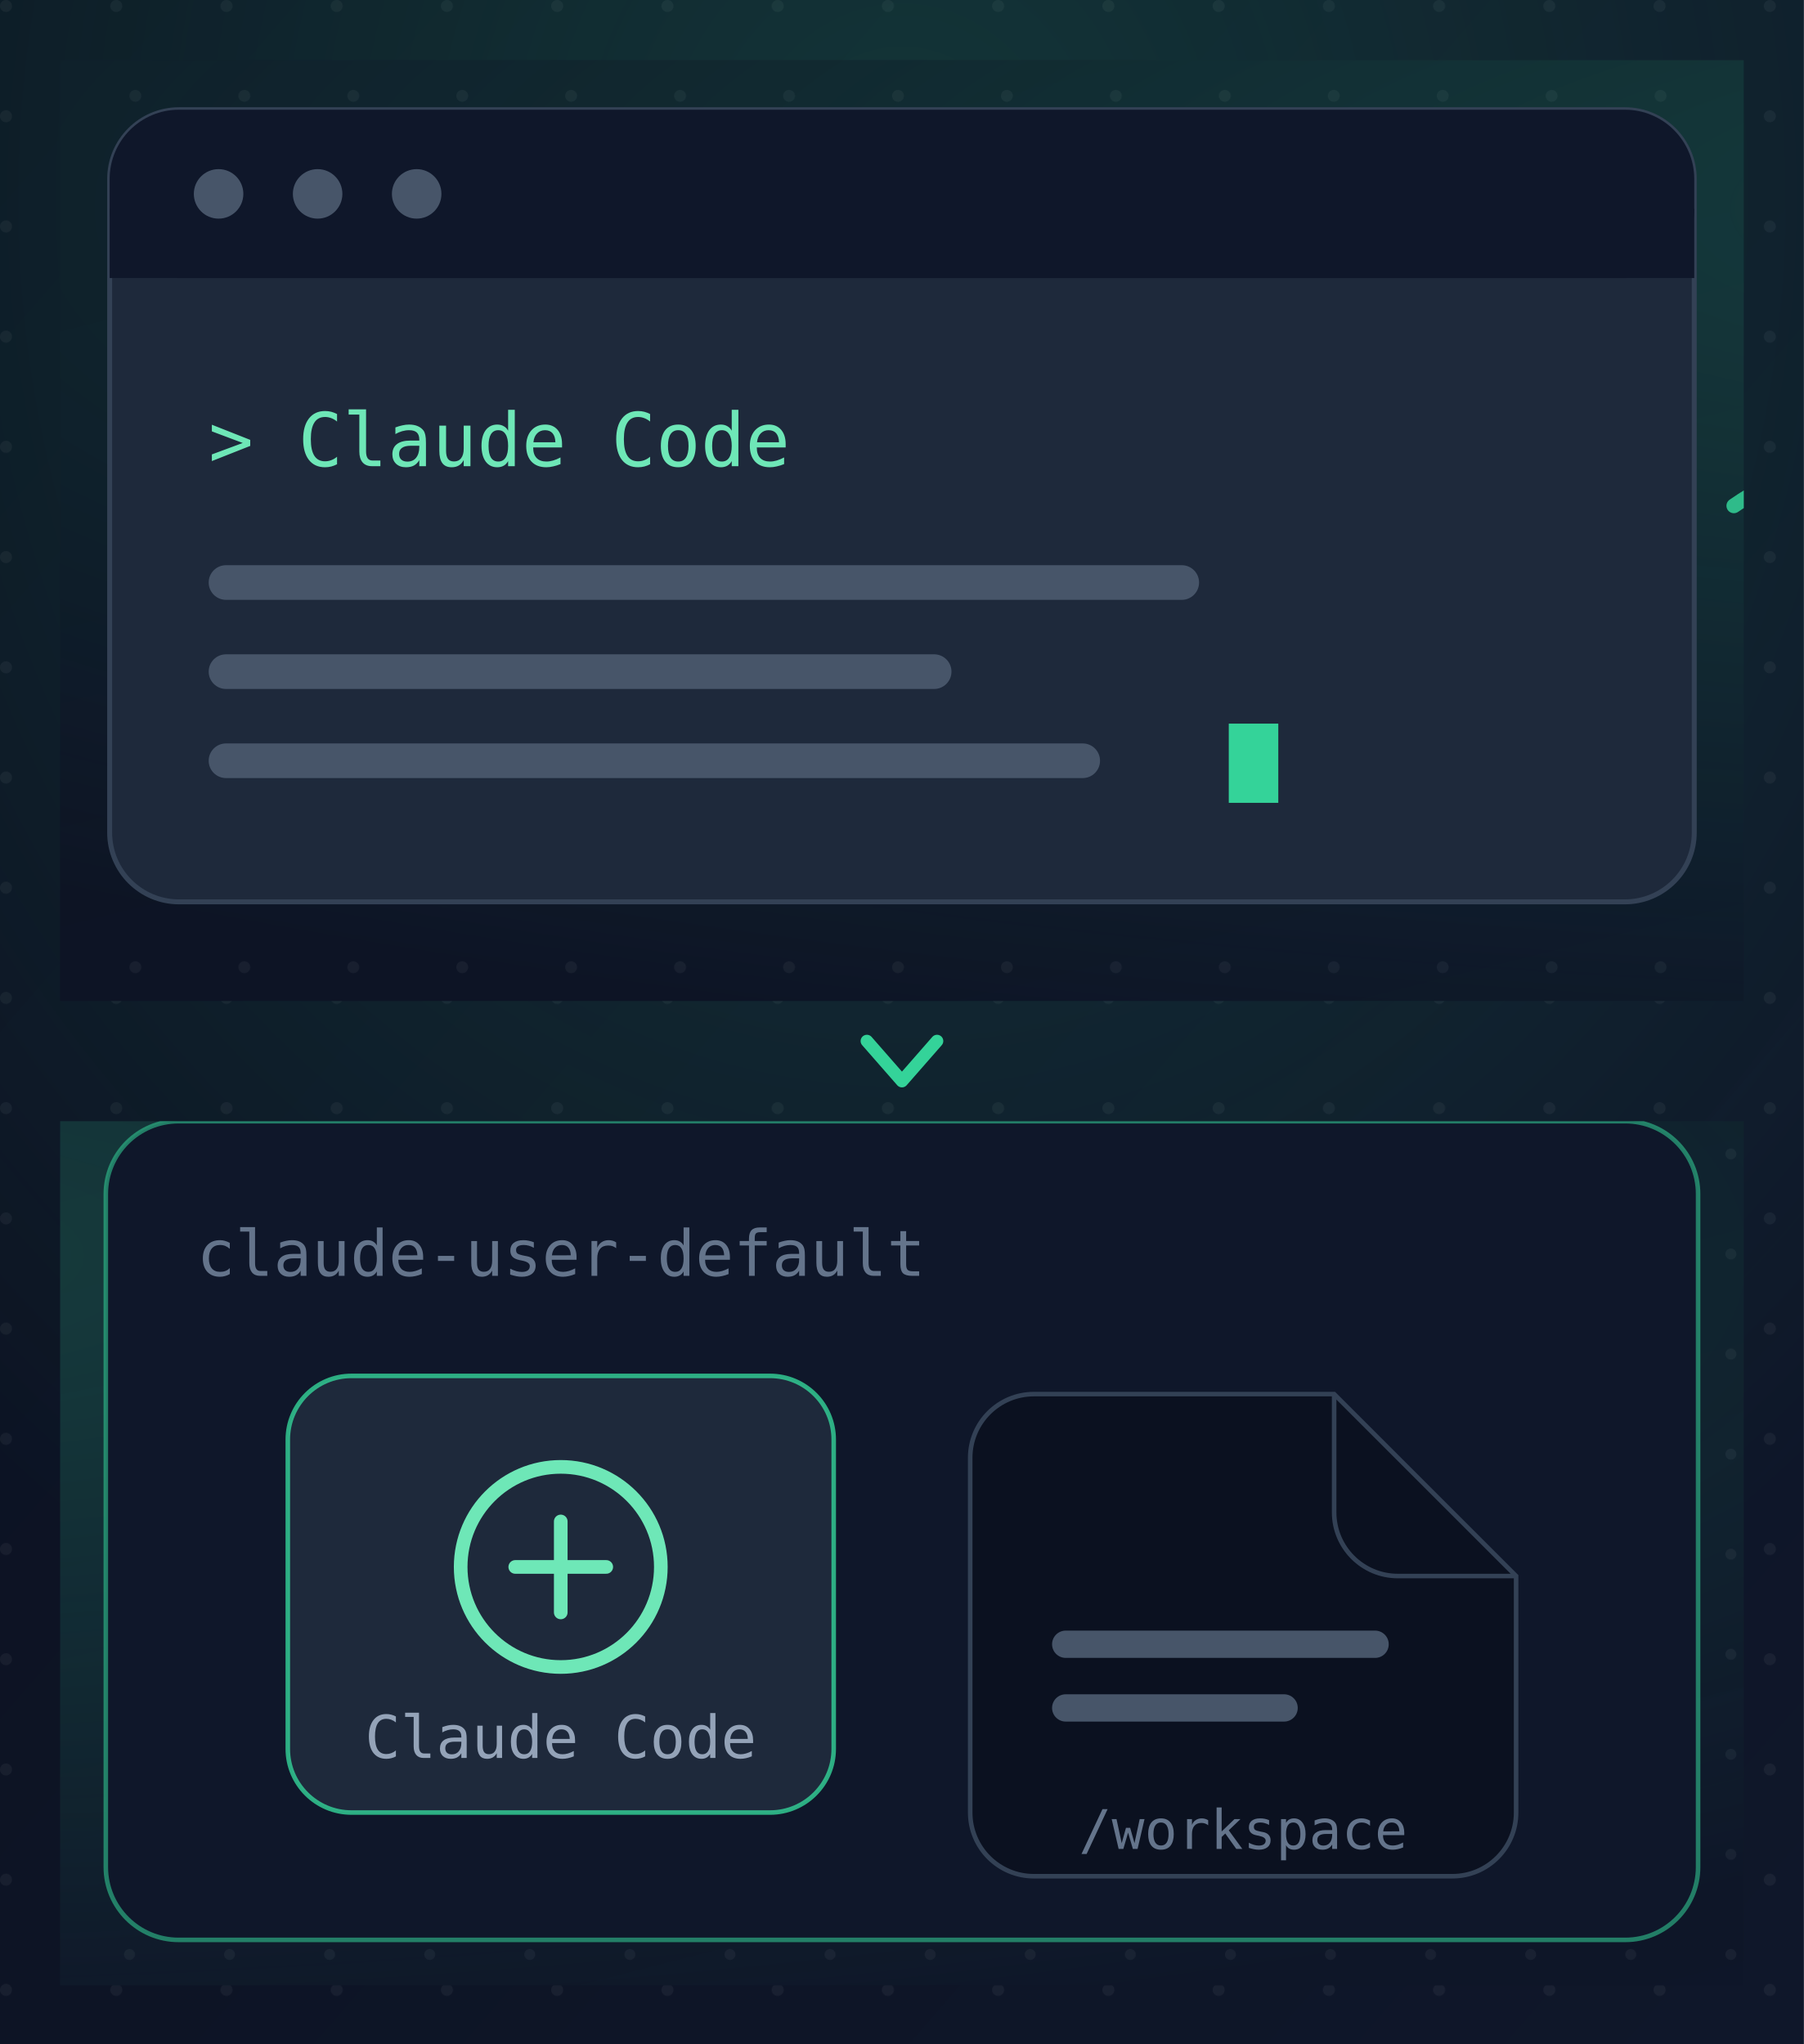
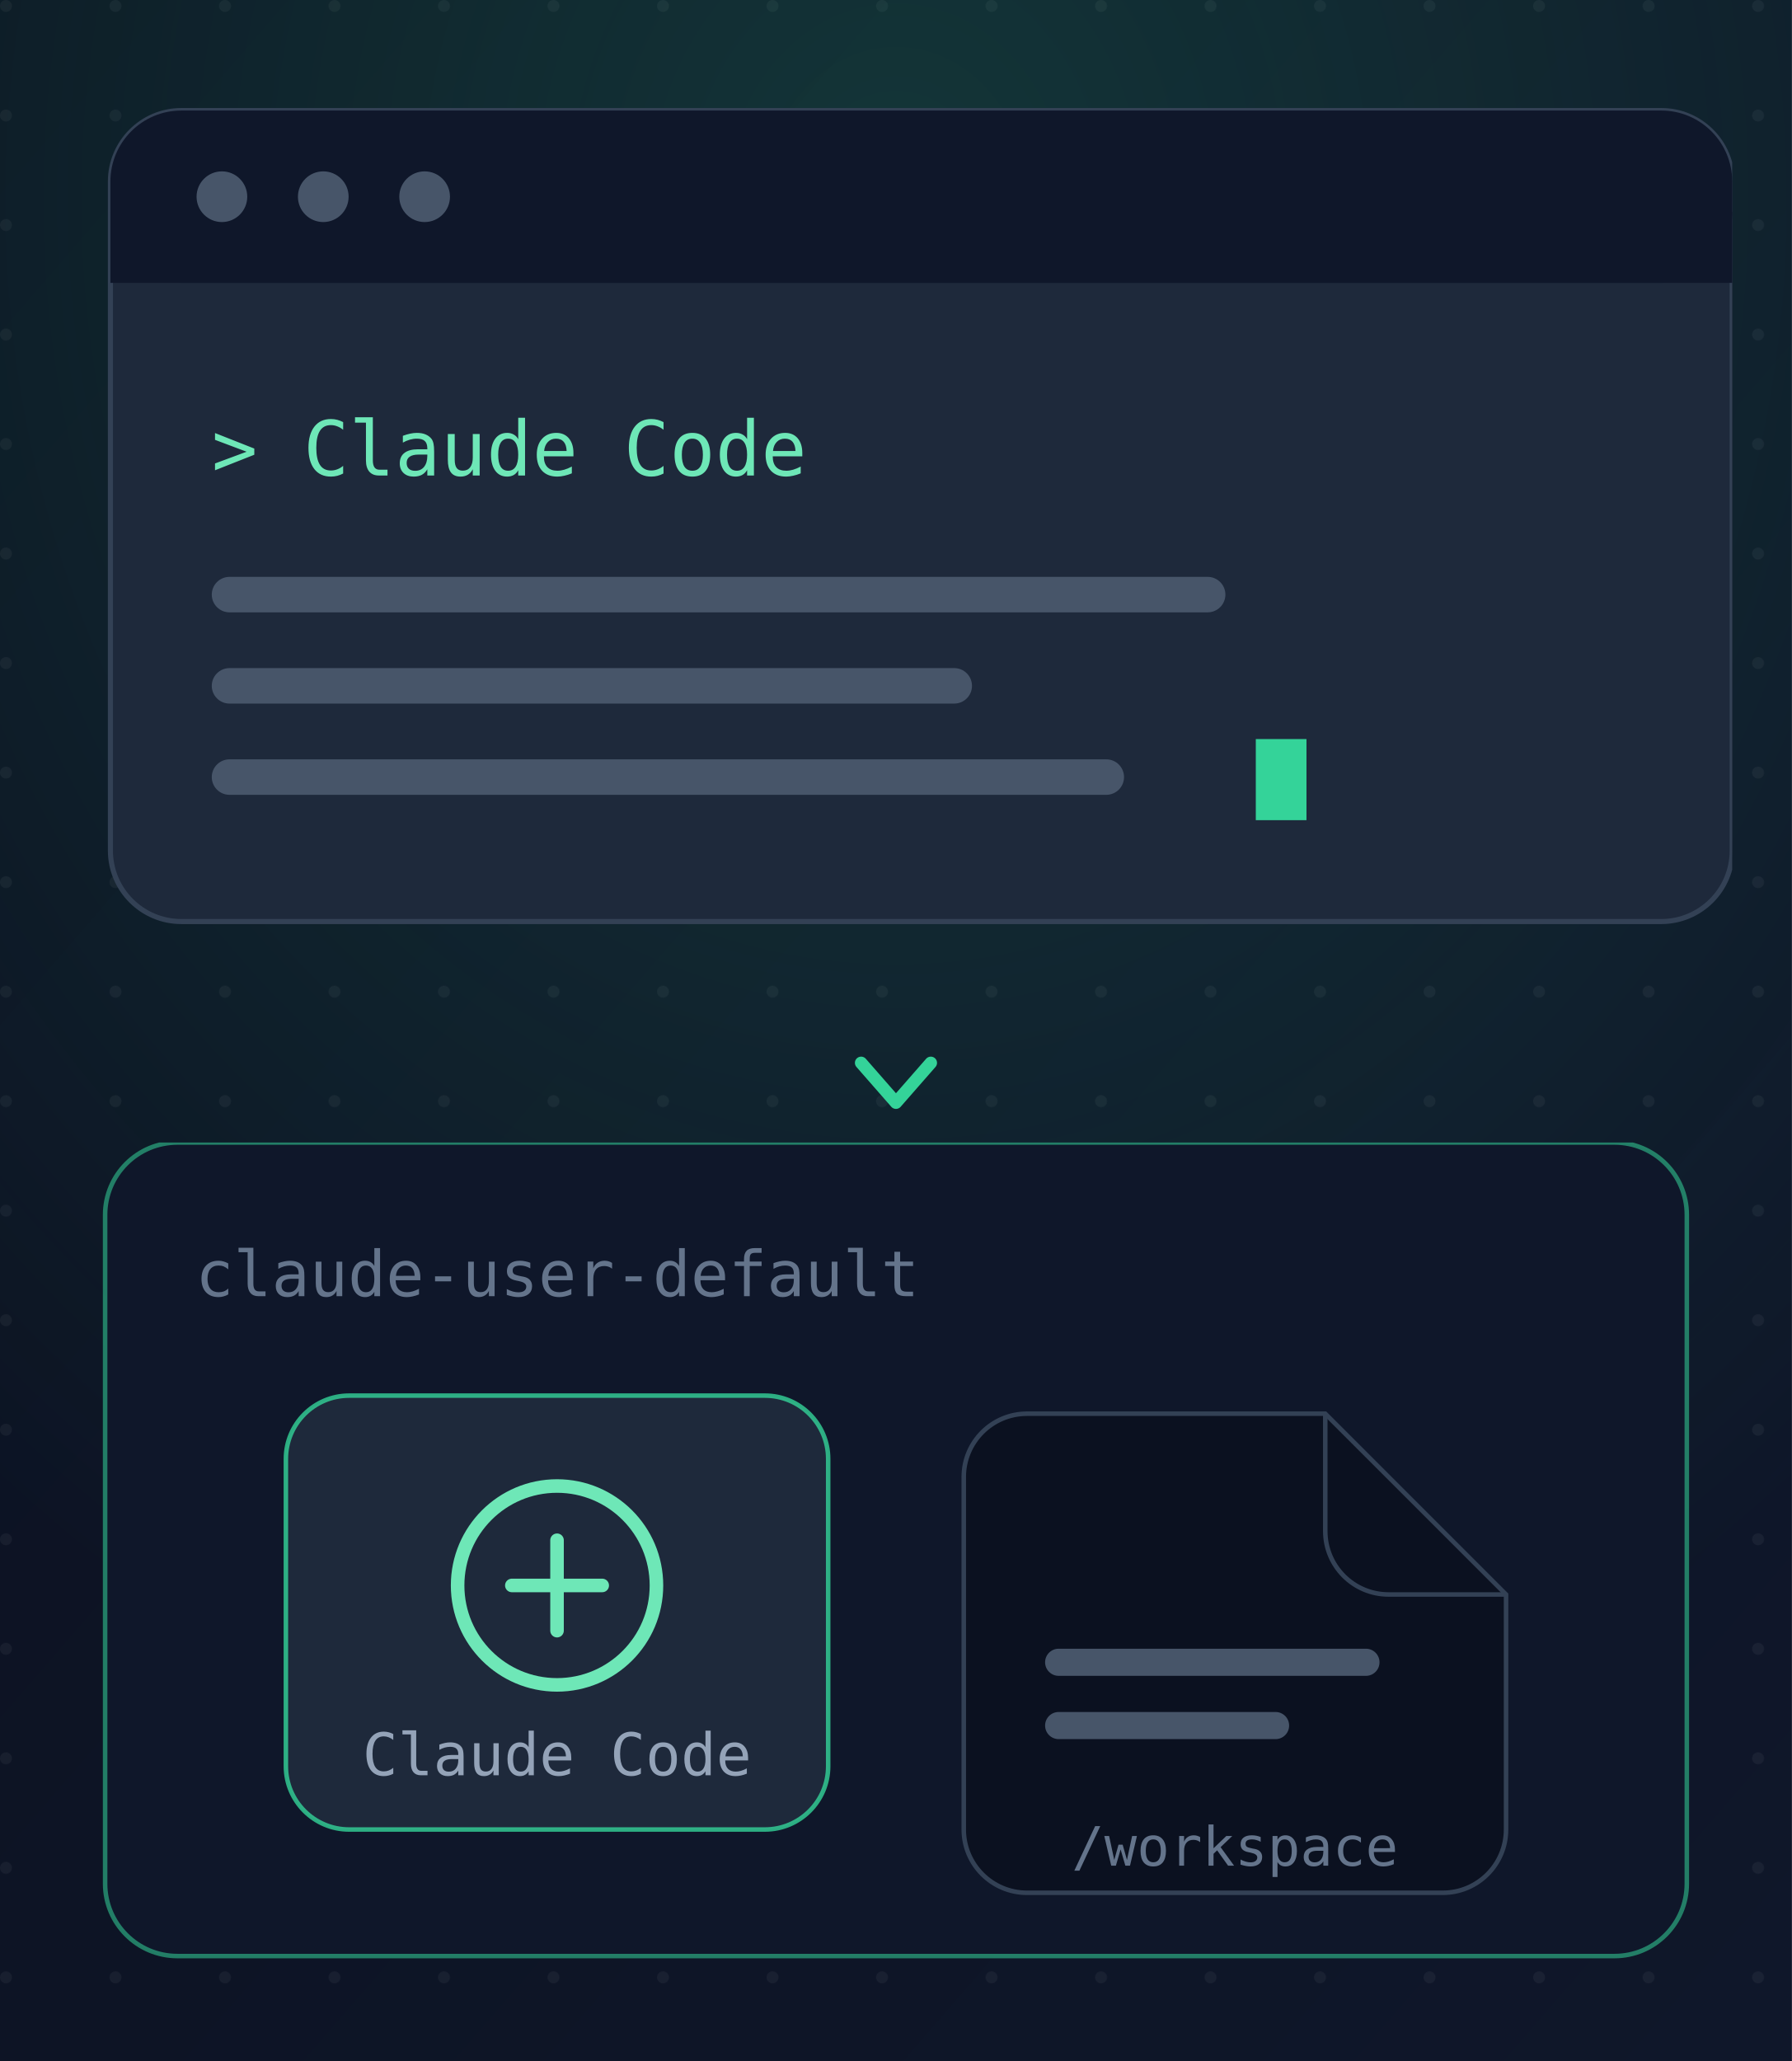
- <svg xmlns="http://www.w3.org/2000/svg" viewBox="0 0 360 408" role="img" aria-label="A browser terminal connected over a websocket to a Claude process inside a Docker container">
+ <svg xmlns="http://www.w3.org/2000/svg" viewBox="0 0 360 414" role="img" aria-label="A browser terminal connected over a websocket to a Claude process inside a Docker container">
  <defs>
    <linearGradient id="m-bg" x1="0" y1="0" x2="1" y2="1">
      <stop offset="0" stop-color="#0b1120" />
      <stop offset="1" stop-color="#0f172a" />
    </linearGradient>
    <radialGradient id="m-glow" cx="0.5" cy="0.1" r="0.8">
      <stop offset="0" stop-color="#34d399" stop-opacity="0.18" />
      <stop offset="1" stop-color="#34d399" stop-opacity="0" />
    </radialGradient>
    <pattern id="m-dots" width="22" height="22" patternUnits="userSpaceOnUse">
      <circle cx="1.2" cy="1.2" r="1.2" fill="#f8fafc" fill-opacity="0.05" />
    </pattern>
  </defs>
-   <rect width="360" height="408" fill="url(#m-bg)" />
-   <rect width="360" height="408" fill="url(#m-dots)" />
-   <rect width="360" height="408" fill="url(#m-glow)" />
-   <svg x="12.0" y="12.0" width="336.0" height="187.8" viewBox="140 60 340 190">
+   <rect width="360" height="414" fill="url(#m-bg)" />
+   <rect width="360" height="414" fill="url(#m-dots)" />
+   <rect width="360" height="414" fill="url(#m-glow)" />
+   <svg x="12.0" y="12.0" width="336.0" height="193.5" viewBox="140 60 330 190">
    <defs>
      <linearGradient id="bg" x1="0" y1="0" x2="1" y2="1">
        <stop offset="0" stop-color="#0b1120" />
        <stop offset="1" stop-color="#0f172a" />
      </linearGradient>
      <radialGradient id="glow" cx="0.5" cy="0.3" r="0.6">
        <stop offset="0" stop-color="#34d399" stop-opacity="0.22" />
        <stop offset="1" stop-color="#34d399" stop-opacity="0" />
      </radialGradient>
      <pattern id="dots" width="22" height="22" patternUnits="userSpaceOnUse">
        <circle cx="1.2" cy="1.2" r="1.2" fill="#f8fafc" fill-opacity="0.05" />
      </pattern>
    </defs>
-     <rect width="1200" height="300" fill="url(#bg)" />
-     <rect width="1200" height="300" fill="url(#dots)" />
-     <rect width="1200" height="300" fill="url(#glow)" />
    <g transform="translate(150 70)">
      <rect width="320" height="160" rx="14" fill="#1e293b" stroke="#334155" />
      <rect width="320" height="34" rx="14" fill="#0f172a" />
      <rect y="20" width="320" height="14" fill="#0f172a" />
      <circle cx="22" cy="17" r="5" fill="#475569" />
      <circle cx="42" cy="17" r="5" fill="#475569" />
      <circle cx="62" cy="17" r="5" fill="#475569" />
      <g font-family="ui-monospace, SFMono-Regular, Menlo, monospace" font-size="15" fill="#6ee7b7">
        <text x="20" y="72">&gt; Claude Code</text>
        <rect x="20" y="92" width="200" height="7" rx="3.5" fill="#475569" />
        <rect x="20" y="110" width="150" height="7" rx="3.5" fill="#475569" />
        <rect x="20" y="128" width="180" height="7" rx="3.5" fill="#475569" />
        <rect x="226" y="124" width="10" height="16" fill="#34d399" />
      </g>
    </g>
    <g stroke="#34d399" stroke-width="3" fill="none" stroke-linecap="round">
      <path d="M478 150 q26 -18 52 0 q26 18 52 0 q26 -18 52 0" stroke-opacity="0.85" />
    </g>
    <path d="M686 150 l-16 -9 l4 18 z" fill="#34d399" />
    <g font-family="ui-monospace, SFMono-Regular, Menlo, monospace" font-size="13" fill="#64748b">
      <text x="582" y="128" text-anchor="middle">WebSocket</text>
      <text x="582" y="186" text-anchor="middle">node-pty</text>
    </g>
    <g transform="translate(700 60)">
      <rect width="350" height="180" rx="16" fill="#0f172a" stroke="#34d399" stroke-opacity="0.55" stroke-dasharray="2 0" />
      <text x="20" y="34" font-family="ui-monospace, SFMono-Regular, Menlo, monospace" font-size="14" fill="#64748b">claude-user-default</text>
      <g transform="translate(40 56)">
        <rect width="120" height="96" rx="14" fill="#1e293b" stroke="#34d399" stroke-opacity="0.8" />
        <circle cx="60" cy="42" r="22" fill="none" stroke="#6ee7b7" stroke-width="3" />
        <path d="M50 42 h20 M60 32 v20" stroke="#6ee7b7" stroke-width="3" stroke-linecap="round" />
        <text x="60" y="84" text-anchor="middle" font-family="ui-monospace, SFMono-Regular, Menlo, monospace" font-size="13" fill="#94a3b8">Claude Code</text>
      </g>
      <g transform="translate(190 56)">
        <path d="M0 18 a14 14 0 0 1 14 -14 h66 l40 40 v52 a14 14 0 0 1 -14 14 h-92 a14 14 0 0 1 -14 -14 z" fill="#0b1120" stroke="#334155" />
        <path d="M80 4 v26 a14 14 0 0 0 14 14 h26" fill="none" stroke="#334155" />
        <rect x="18" y="56" width="74" height="6" rx="3" fill="#475569" />
        <rect x="18" y="70" width="54" height="6" rx="3" fill="#475569" />
        <text x="60" y="104" text-anchor="middle" font-family="ui-monospace, SFMono-Regular, Menlo, monospace" font-size="12" fill="#64748b">/workspace</text>
      </g>
    </g>
  </svg>
-   <path d="M173.0 207.8 l7 8 l7 -8" fill="none" stroke="#34d399" stroke-width="2.5" stroke-linecap="round" stroke-linejoin="round" />
-   <svg x="12.0" y="223.8" width="336.0" height="172.5" viewBox="690 60 370 190">
+   <path d="M173.0 213.5 l7 8 l7 -8" fill="none" stroke="#34d399" stroke-width="2.5" stroke-linecap="round" stroke-linejoin="round" />
+   <svg x="12.0" y="229.5" width="336.0" height="172.5" viewBox="690 60 370 190">
    <defs>
      <linearGradient id="bg" x1="0" y1="0" x2="1" y2="1">
        <stop offset="0" stop-color="#0b1120" />
        <stop offset="1" stop-color="#0f172a" />
      </linearGradient>
      <radialGradient id="glow" cx="0.5" cy="0.3" r="0.6">
        <stop offset="0" stop-color="#34d399" stop-opacity="0.22" />
        <stop offset="1" stop-color="#34d399" stop-opacity="0" />
      </radialGradient>
      <pattern id="dots" width="22" height="22" patternUnits="userSpaceOnUse">
        <circle cx="1.2" cy="1.2" r="1.2" fill="#f8fafc" fill-opacity="0.05" />
      </pattern>
    </defs>
-     <rect width="1200" height="300" fill="url(#bg)" />
-     <rect width="1200" height="300" fill="url(#dots)" />
-     <rect width="1200" height="300" fill="url(#glow)" />
    <g transform="translate(150 70)">
      <rect width="320" height="160" rx="14" fill="#1e293b" stroke="#334155" />
      <rect width="320" height="34" rx="14" fill="#0f172a" />
      <rect y="20" width="320" height="14" fill="#0f172a" />
      <circle cx="22" cy="17" r="5" fill="#475569" />
      <circle cx="42" cy="17" r="5" fill="#475569" />
      <circle cx="62" cy="17" r="5" fill="#475569" />
      <g font-family="ui-monospace, SFMono-Regular, Menlo, monospace" font-size="15" fill="#6ee7b7">
        <text x="20" y="72">&gt; Claude Code</text>
        <rect x="20" y="92" width="200" height="7" rx="3.5" fill="#475569" />
        <rect x="20" y="110" width="150" height="7" rx="3.5" fill="#475569" />
        <rect x="20" y="128" width="180" height="7" rx="3.5" fill="#475569" />
        <rect x="226" y="124" width="10" height="16" fill="#34d399" />
      </g>
    </g>
    <g stroke="#34d399" stroke-width="3" fill="none" stroke-linecap="round">
      <path d="M478 150 q26 -18 52 0 q26 18 52 0 q26 -18 52 0" stroke-opacity="0.85" />
    </g>
    <path d="M686 150 l-16 -9 l4 18 z" fill="#34d399" />
    <g font-family="ui-monospace, SFMono-Regular, Menlo, monospace" font-size="13" fill="#64748b">
      <text x="582" y="128" text-anchor="middle">WebSocket</text>
      <text x="582" y="186" text-anchor="middle">node-pty</text>
    </g>
    <g transform="translate(700 60)">
      <rect width="350" height="180" rx="16" fill="#0f172a" stroke="#34d399" stroke-opacity="0.55" stroke-dasharray="2 0" />
      <text x="20" y="34" font-family="ui-monospace, SFMono-Regular, Menlo, monospace" font-size="14" fill="#64748b">claude-user-default</text>
      <g transform="translate(40 56)">
        <rect width="120" height="96" rx="14" fill="#1e293b" stroke="#34d399" stroke-opacity="0.8" />
        <circle cx="60" cy="42" r="22" fill="none" stroke="#6ee7b7" stroke-width="3" />
        <path d="M50 42 h20 M60 32 v20" stroke="#6ee7b7" stroke-width="3" stroke-linecap="round" />
        <text x="60" y="84" text-anchor="middle" font-family="ui-monospace, SFMono-Regular, Menlo, monospace" font-size="13" fill="#94a3b8">Claude Code</text>
      </g>
      <g transform="translate(190 56)">
        <path d="M0 18 a14 14 0 0 1 14 -14 h66 l40 40 v52 a14 14 0 0 1 -14 14 h-92 a14 14 0 0 1 -14 -14 z" fill="#0b1120" stroke="#334155" />
        <path d="M80 4 v26 a14 14 0 0 0 14 14 h26" fill="none" stroke="#334155" />
        <rect x="18" y="56" width="74" height="6" rx="3" fill="#475569" />
        <rect x="18" y="70" width="54" height="6" rx="3" fill="#475569" />
        <text x="60" y="104" text-anchor="middle" font-family="ui-monospace, SFMono-Regular, Menlo, monospace" font-size="12" fill="#64748b">/workspace</text>
      </g>
    </g>
  </svg>
</svg>
